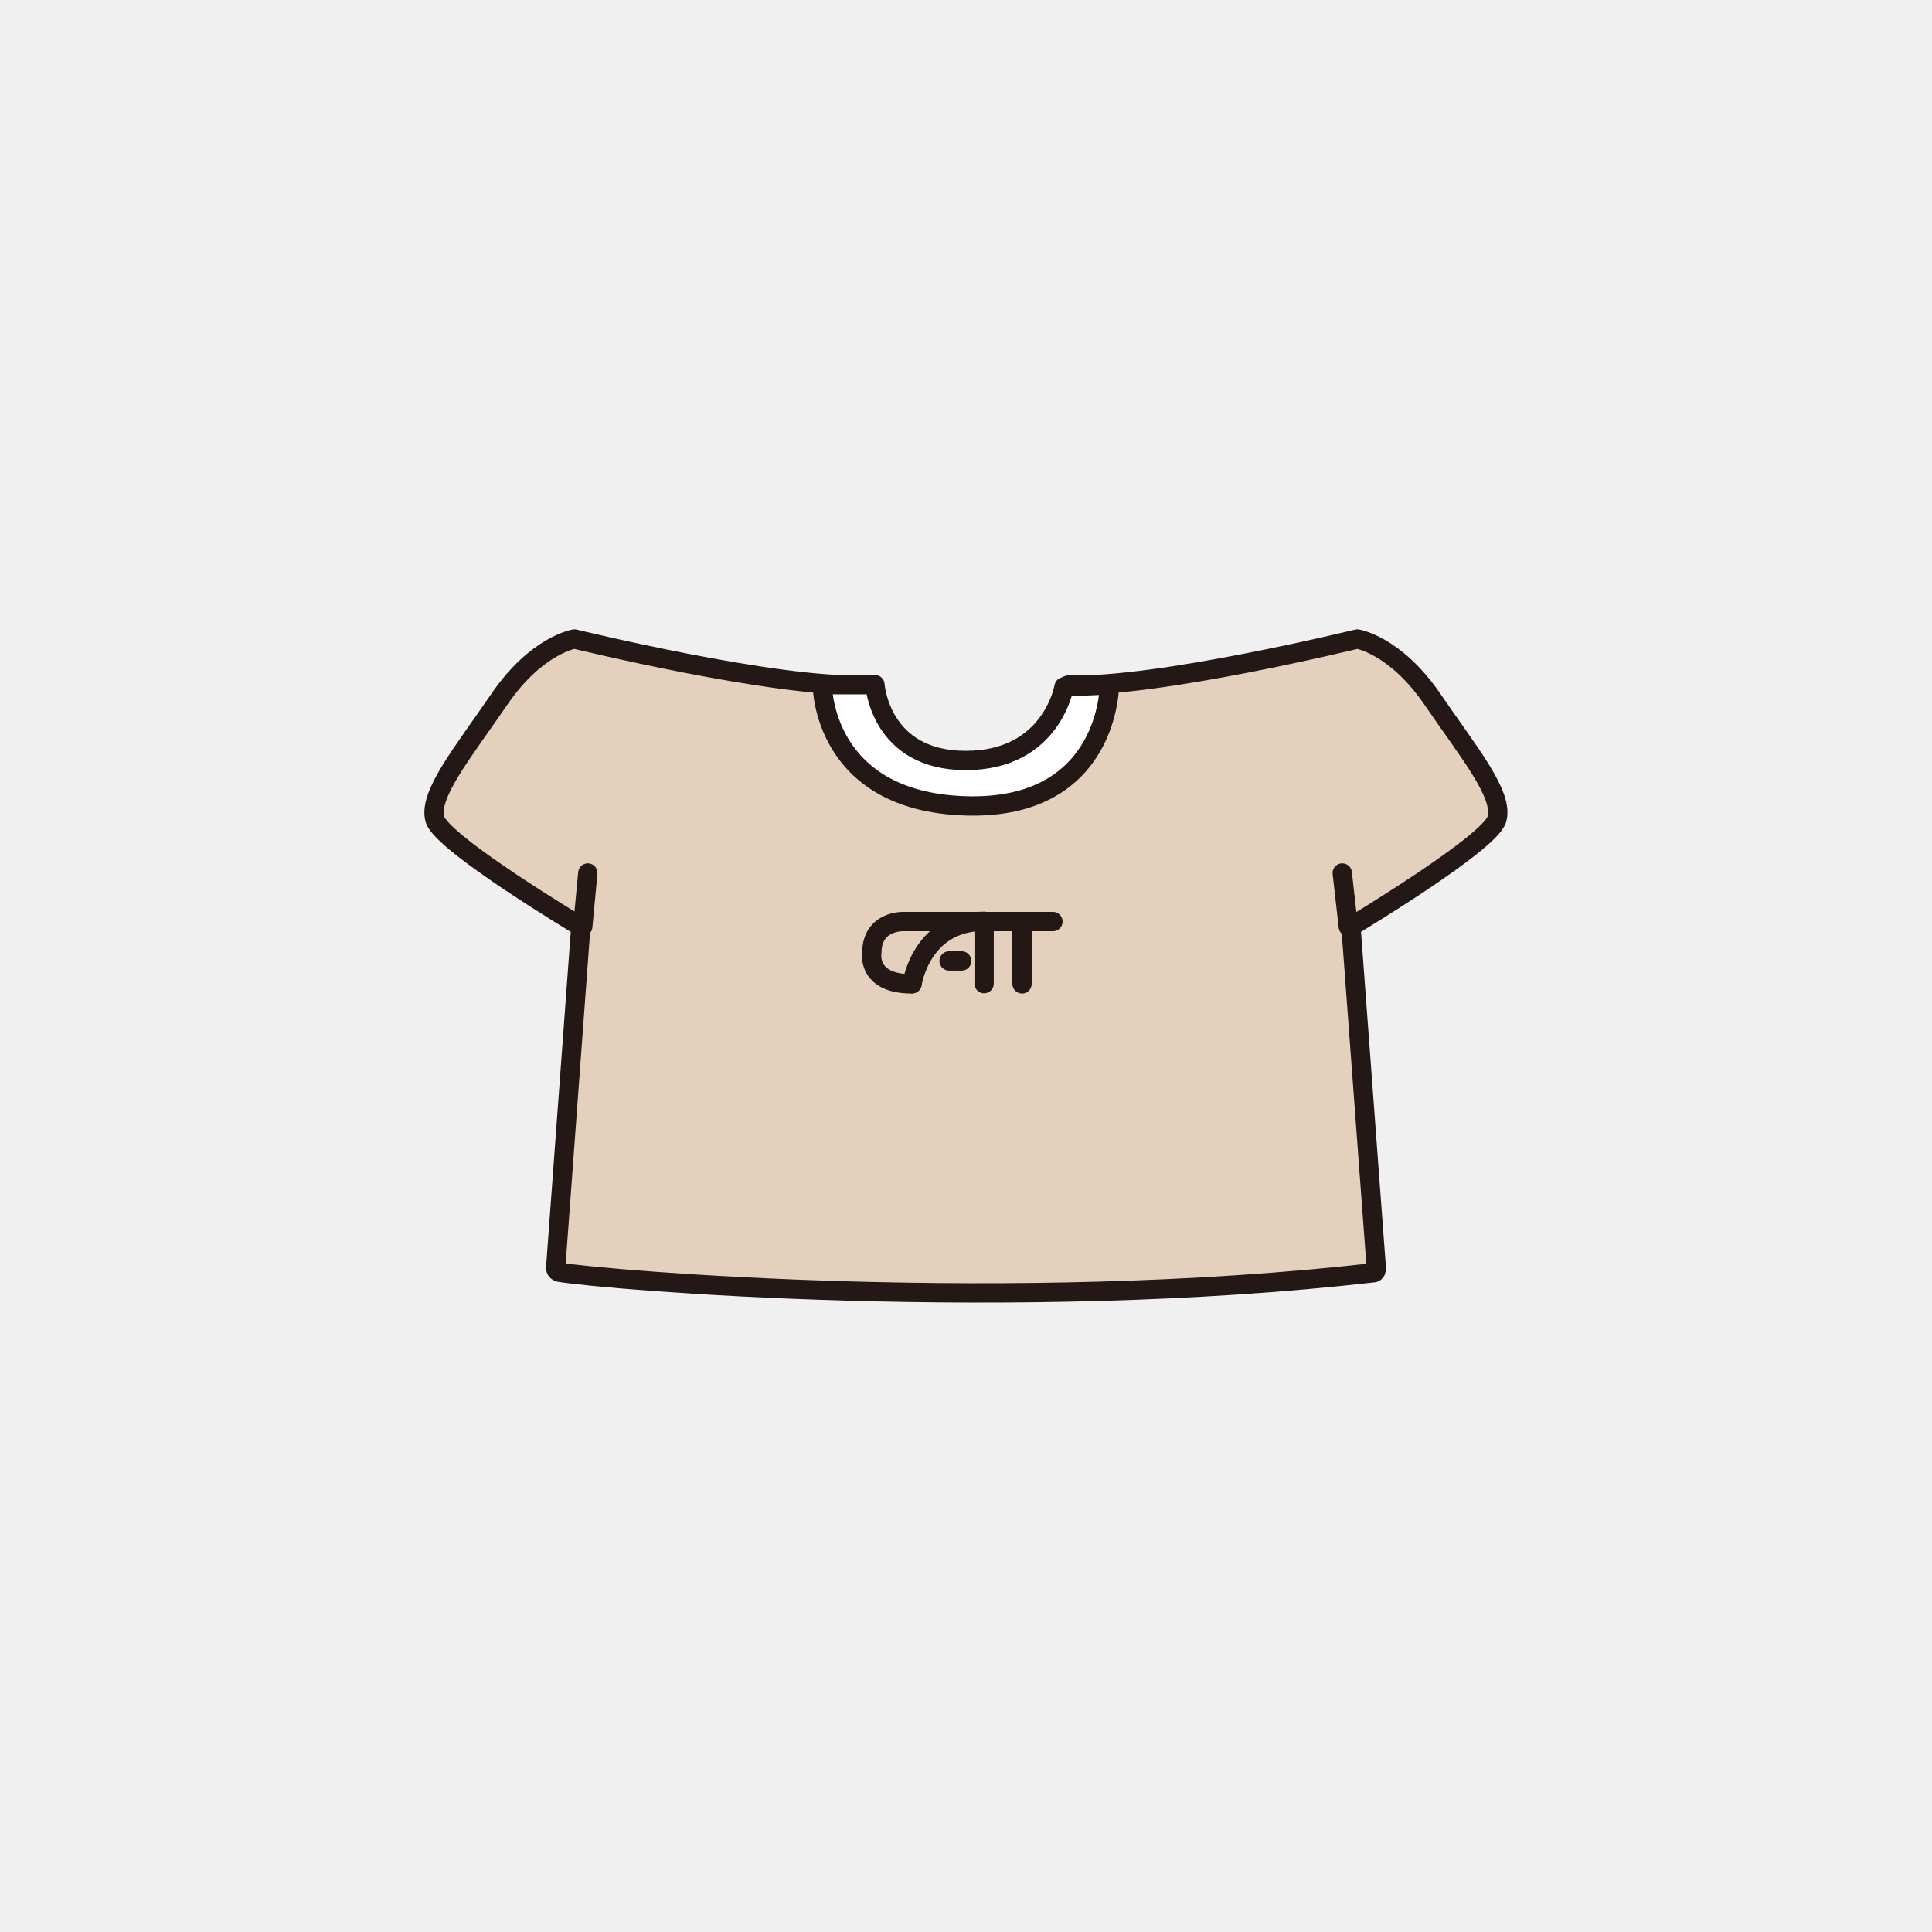
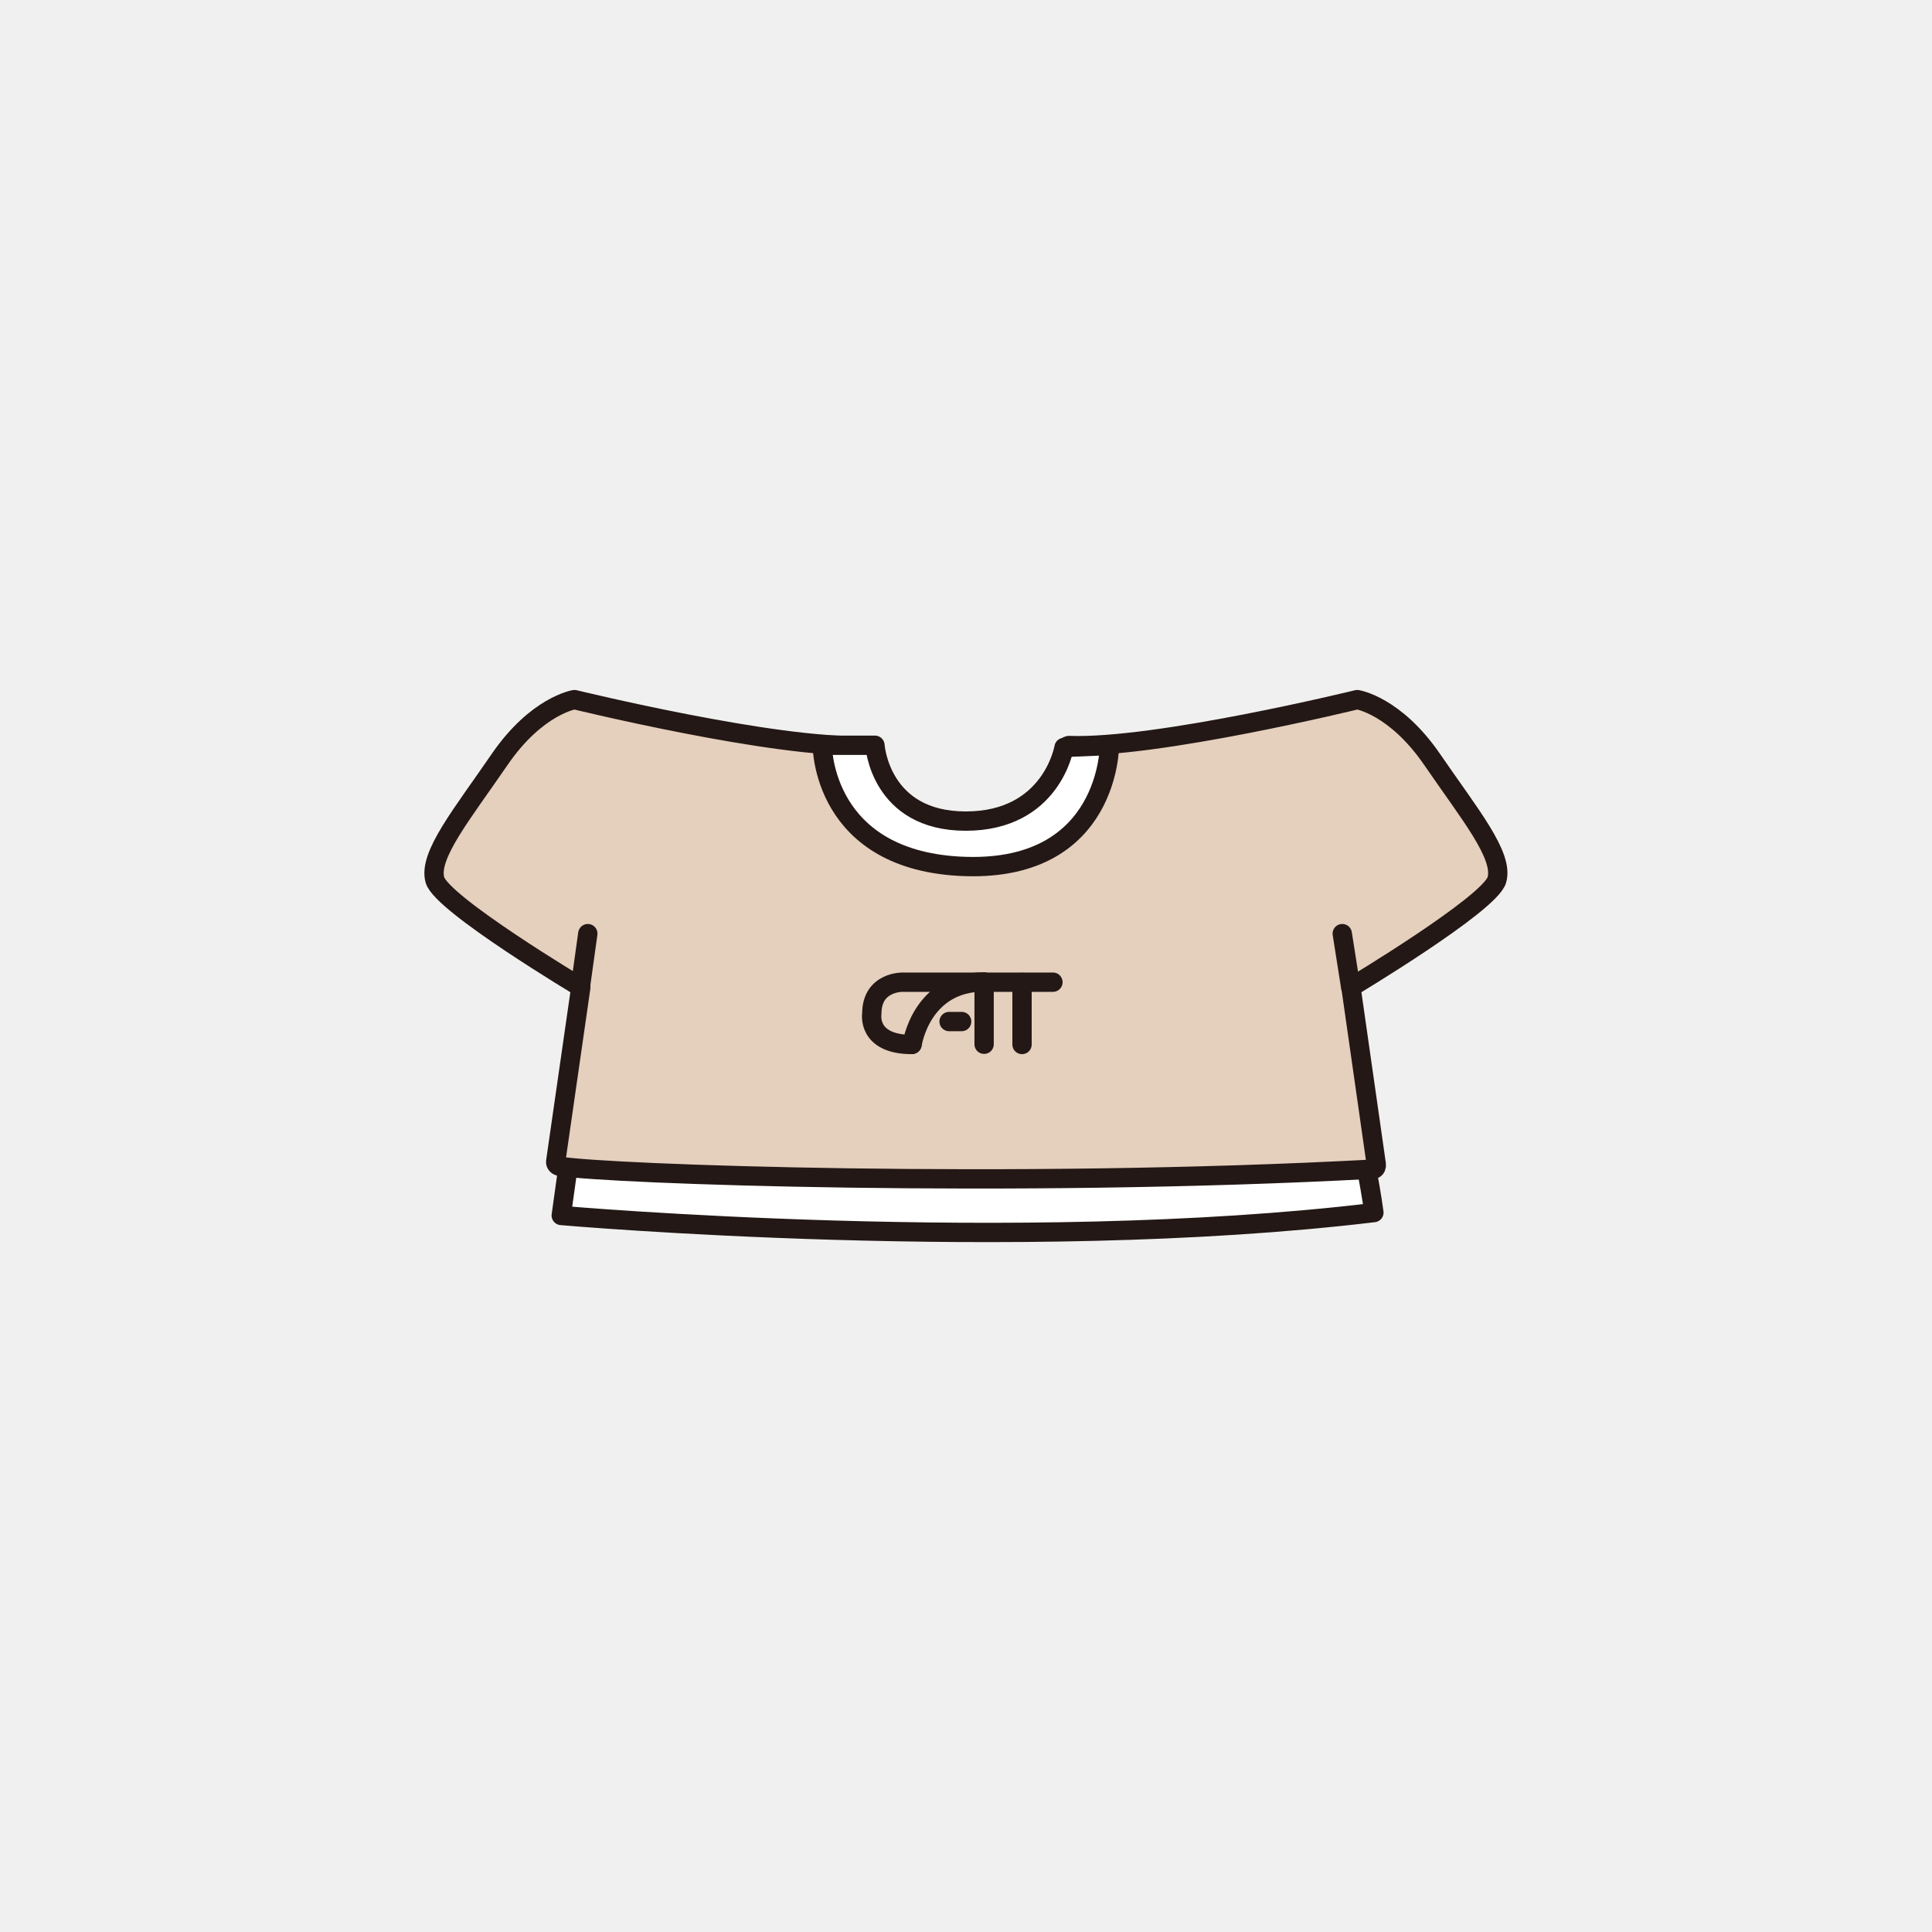
<svg xmlns="http://www.w3.org/2000/svg" version="1.1" id="레이어_1" x="0px" y="0px" viewBox="0 0 800 800" style="enable-background:new 0 0 800 800;" xml:space="preserve">
  <style type="text/css">
- 	.st0{fill:#E5CFBD;stroke:#231815;stroke-width:8;stroke-linecap:round;stroke-linejoin:round;stroke-miterlimit:10;}
- 	.st1{fill:none;stroke:#231815;stroke-width:8;stroke-linecap:round;stroke-linejoin:round;stroke-miterlimit:10;}
- 	.st2{fill:#FFFFFF;stroke:#231815;stroke-width:8;stroke-linecap:round;stroke-linejoin:round;stroke-miterlimit:10;}
+ 	.st0{fill:#FFFFFF;stroke:#231815;stroke-width:8;stroke-linecap:round;stroke-linejoin:round;stroke-miterlimit:10;}
+ 	.st1{fill:#E5CFBD;stroke:#231815;stroke-width:8;stroke-linecap:round;stroke-linejoin:round;stroke-miterlimit:10;}
+ 	.st2{fill:none;stroke:#231815;stroke-width:8;stroke-linecap:round;stroke-linejoin:round;stroke-miterlimit:10;}
</style>
-   <g id="상의">
-     <g id="캣티셔츠">
-       <g id="기본티셔츠_00000148647653280736379510000015838623805830912703_">
-         <path class="st0" d="M569.9,525.1l-10.5-141.4c0,0,57.4-34.4,60.4-44.4c3-10.1-11.3-27.3-26.7-49.8S562,264.6,562,264.6     s-83.3,20.4-119.4,19c-0.5,0-0.8,0.4-0.8,0.8c0.2,4.7-5.6,35.5-40,35c-34.6-0.5-43.2-30.7-43.6-35.1c0-0.4-0.4-0.7-0.8-0.7     c-36.1,1.4-119.5-19-119.5-19s-15.7,2.4-31.1,24.9s-29.6,39.7-26.7,49.8c3,10.1,60.4,44.4,60.4,44.4l-10.4,141.2     c-0.1,0.9,0.6,1.7,1.5,1.9c19.7,3.3,187,17.4,337.3,0.2C569.6,526.9,570,525.9,569.9,525.1z" />
-         <line class="st1" x1="241.3" y1="383.7" x2="243.4" y2="361.5" />
-         <line class="st1" x1="558.3" y1="383.7" x2="555.8" y2="361.5" />
-       </g>
-       <path class="st2" d="M340.5,283.6c0,0-0.2,48.3,59.4,50.1s59.5-50.1,59.5-50.1l-18.8,0.8c0,0-5.1,30.5-40.7,30.5    s-37.6-31.4-37.6-31.4h-21.8L340.5,283.6L340.5,283.6z" />
-       <g>
-         <path class="st1" d="M377.7,407.3c0,0,3.7-25.8,29.8-25.8v25.8" />
-         <line class="st1" x1="393" y1="397.9" x2="398.2" y2="397.9" />
-         <path class="st1" d="M436,381.6h-62.2c0,0-12.8-0.3-12.8,13c0,0-2.2,12.8,16.6,12.8" />
-         <line class="st1" x1="423.2" y1="407.4" x2="423.2" y2="381.7" />
+   <g>
+     <path class="st0" d="M236.5,473.9l-4.1,29.4c0,0,188.3,16.6,336.5-1.2c-1.7-12.9-5.7-31.4-5.7-31.4L236.5,473.9z" />
+     <g id="상의">
+       <g id="캣티셔츠">
+         <g id="기본티셔츠_00000148647653280736379510000015838623805830912703_">
+           <path class="st1" d="M569.9,482.2l-10.5-73.4c0,0,57.4-34.4,60.4-44.4c3-10.1-11.3-27.3-26.7-49.8S562,289.7,562,289.7      s-83.3,20.4-119.4,19c-0.5,0-0.8,0.4-0.8,0.8c0.2,4.7-5.6,35.5-40,35c-34.6-0.5-43.2-30.7-43.6-35.1c0-0.4-0.4-0.7-0.8-0.7      c-36.1,1.4-119.5-19-119.5-19s-15.7,2.4-31.1,24.9s-29.6,39.7-26.7,49.8c3,10.1,60.4,44.4,60.4,44.4L230.1,481      c-0.1,0.9,0.6,1.7,1.5,1.9c19.7,3.3,187.2,9.3,337.3,1.2C569.6,484,570,483,569.9,482.2z" />
+           <line class="st2" x1="240.3" y1="408.8" x2="243.4" y2="386.6" />
+           <line class="st2" x1="559.3" y1="408.8" x2="555.8" y2="386.6" />
+         </g>
+         <path class="st0" d="M340.5,308.7c0,0-0.2,48.3,59.4,50.1s59.5-50.1,59.5-50.1l-18.8,0.8c0,0-5.1,30.5-40.7,30.5     s-37.6-31.4-37.6-31.4h-21.8L340.5,308.7L340.5,308.7z" />
+         <g>
+           <path class="st2" d="M377.7,432.4c0,0,3.7-25.8,29.8-25.8v25.8" />
+           <line class="st2" x1="393" y1="423" x2="398.2" y2="423" />
+           <path class="st2" d="M436,406.7h-62.2c0,0-12.8-0.3-12.8,13c0,0-2.2,12.8,16.6,12.8" />
+           <line class="st2" x1="423.2" y1="432.5" x2="423.2" y2="406.8" />
+         </g>
      </g>
    </g>
  </g>
</svg>
